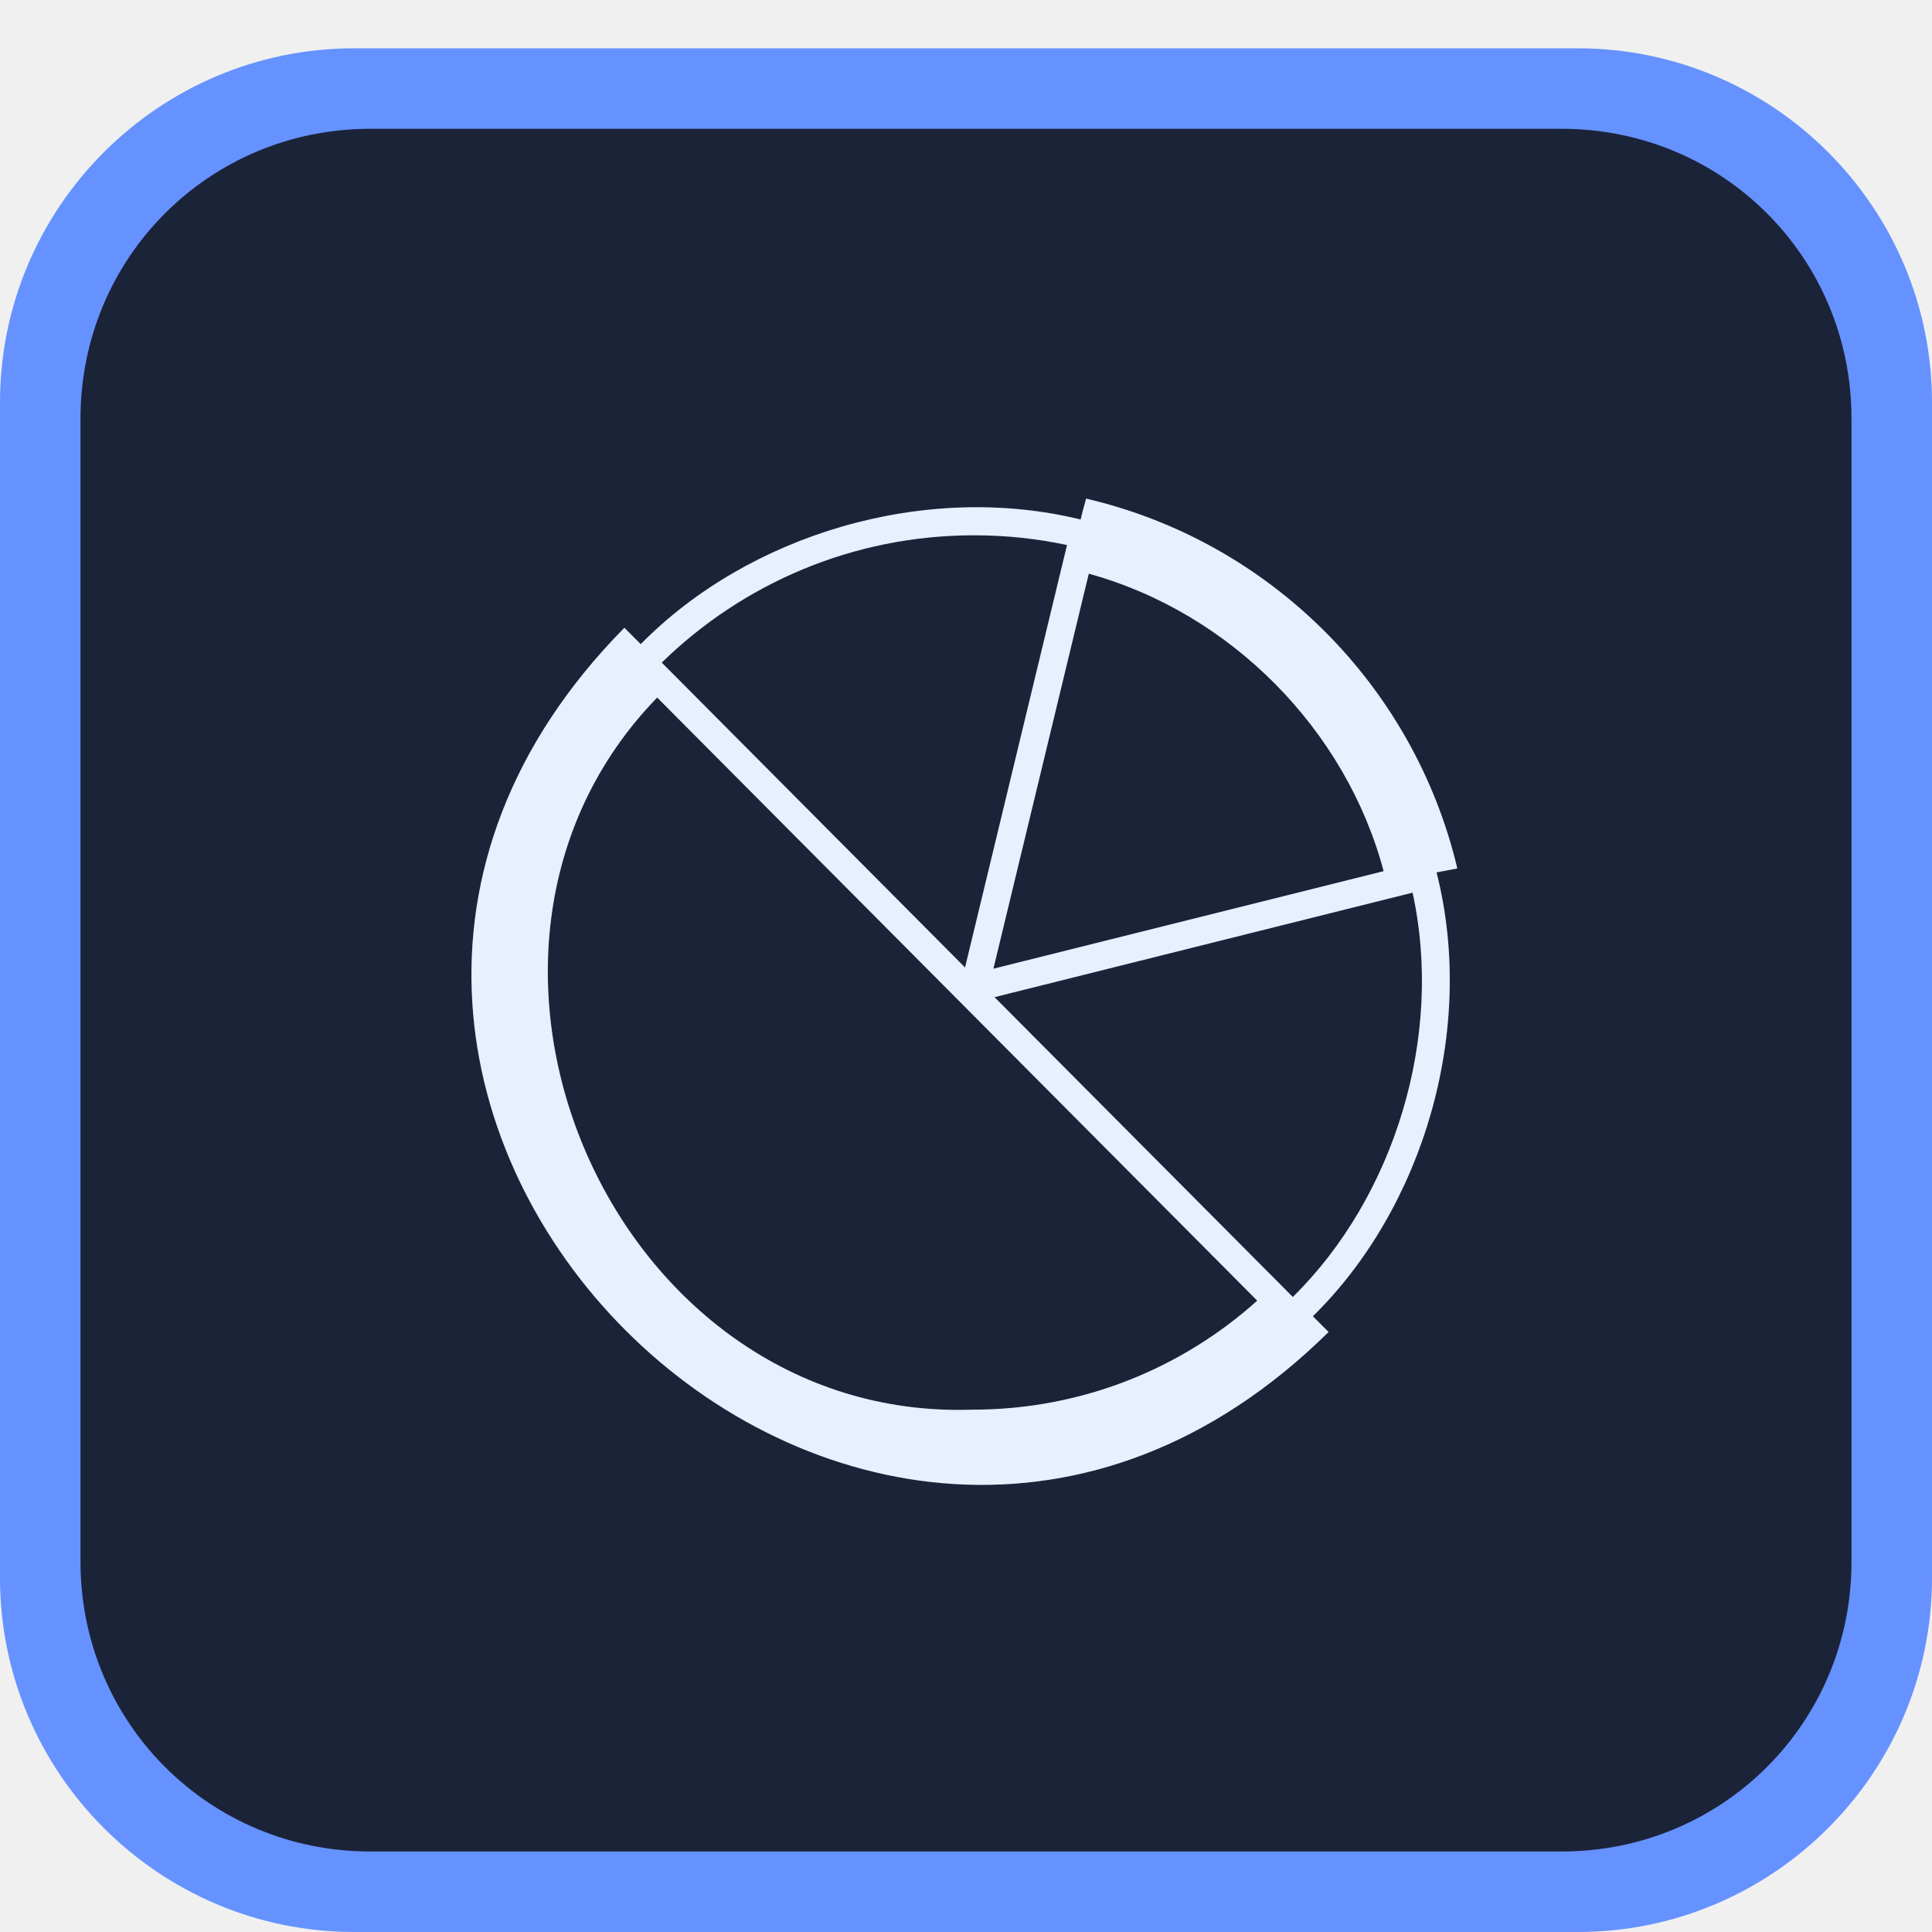
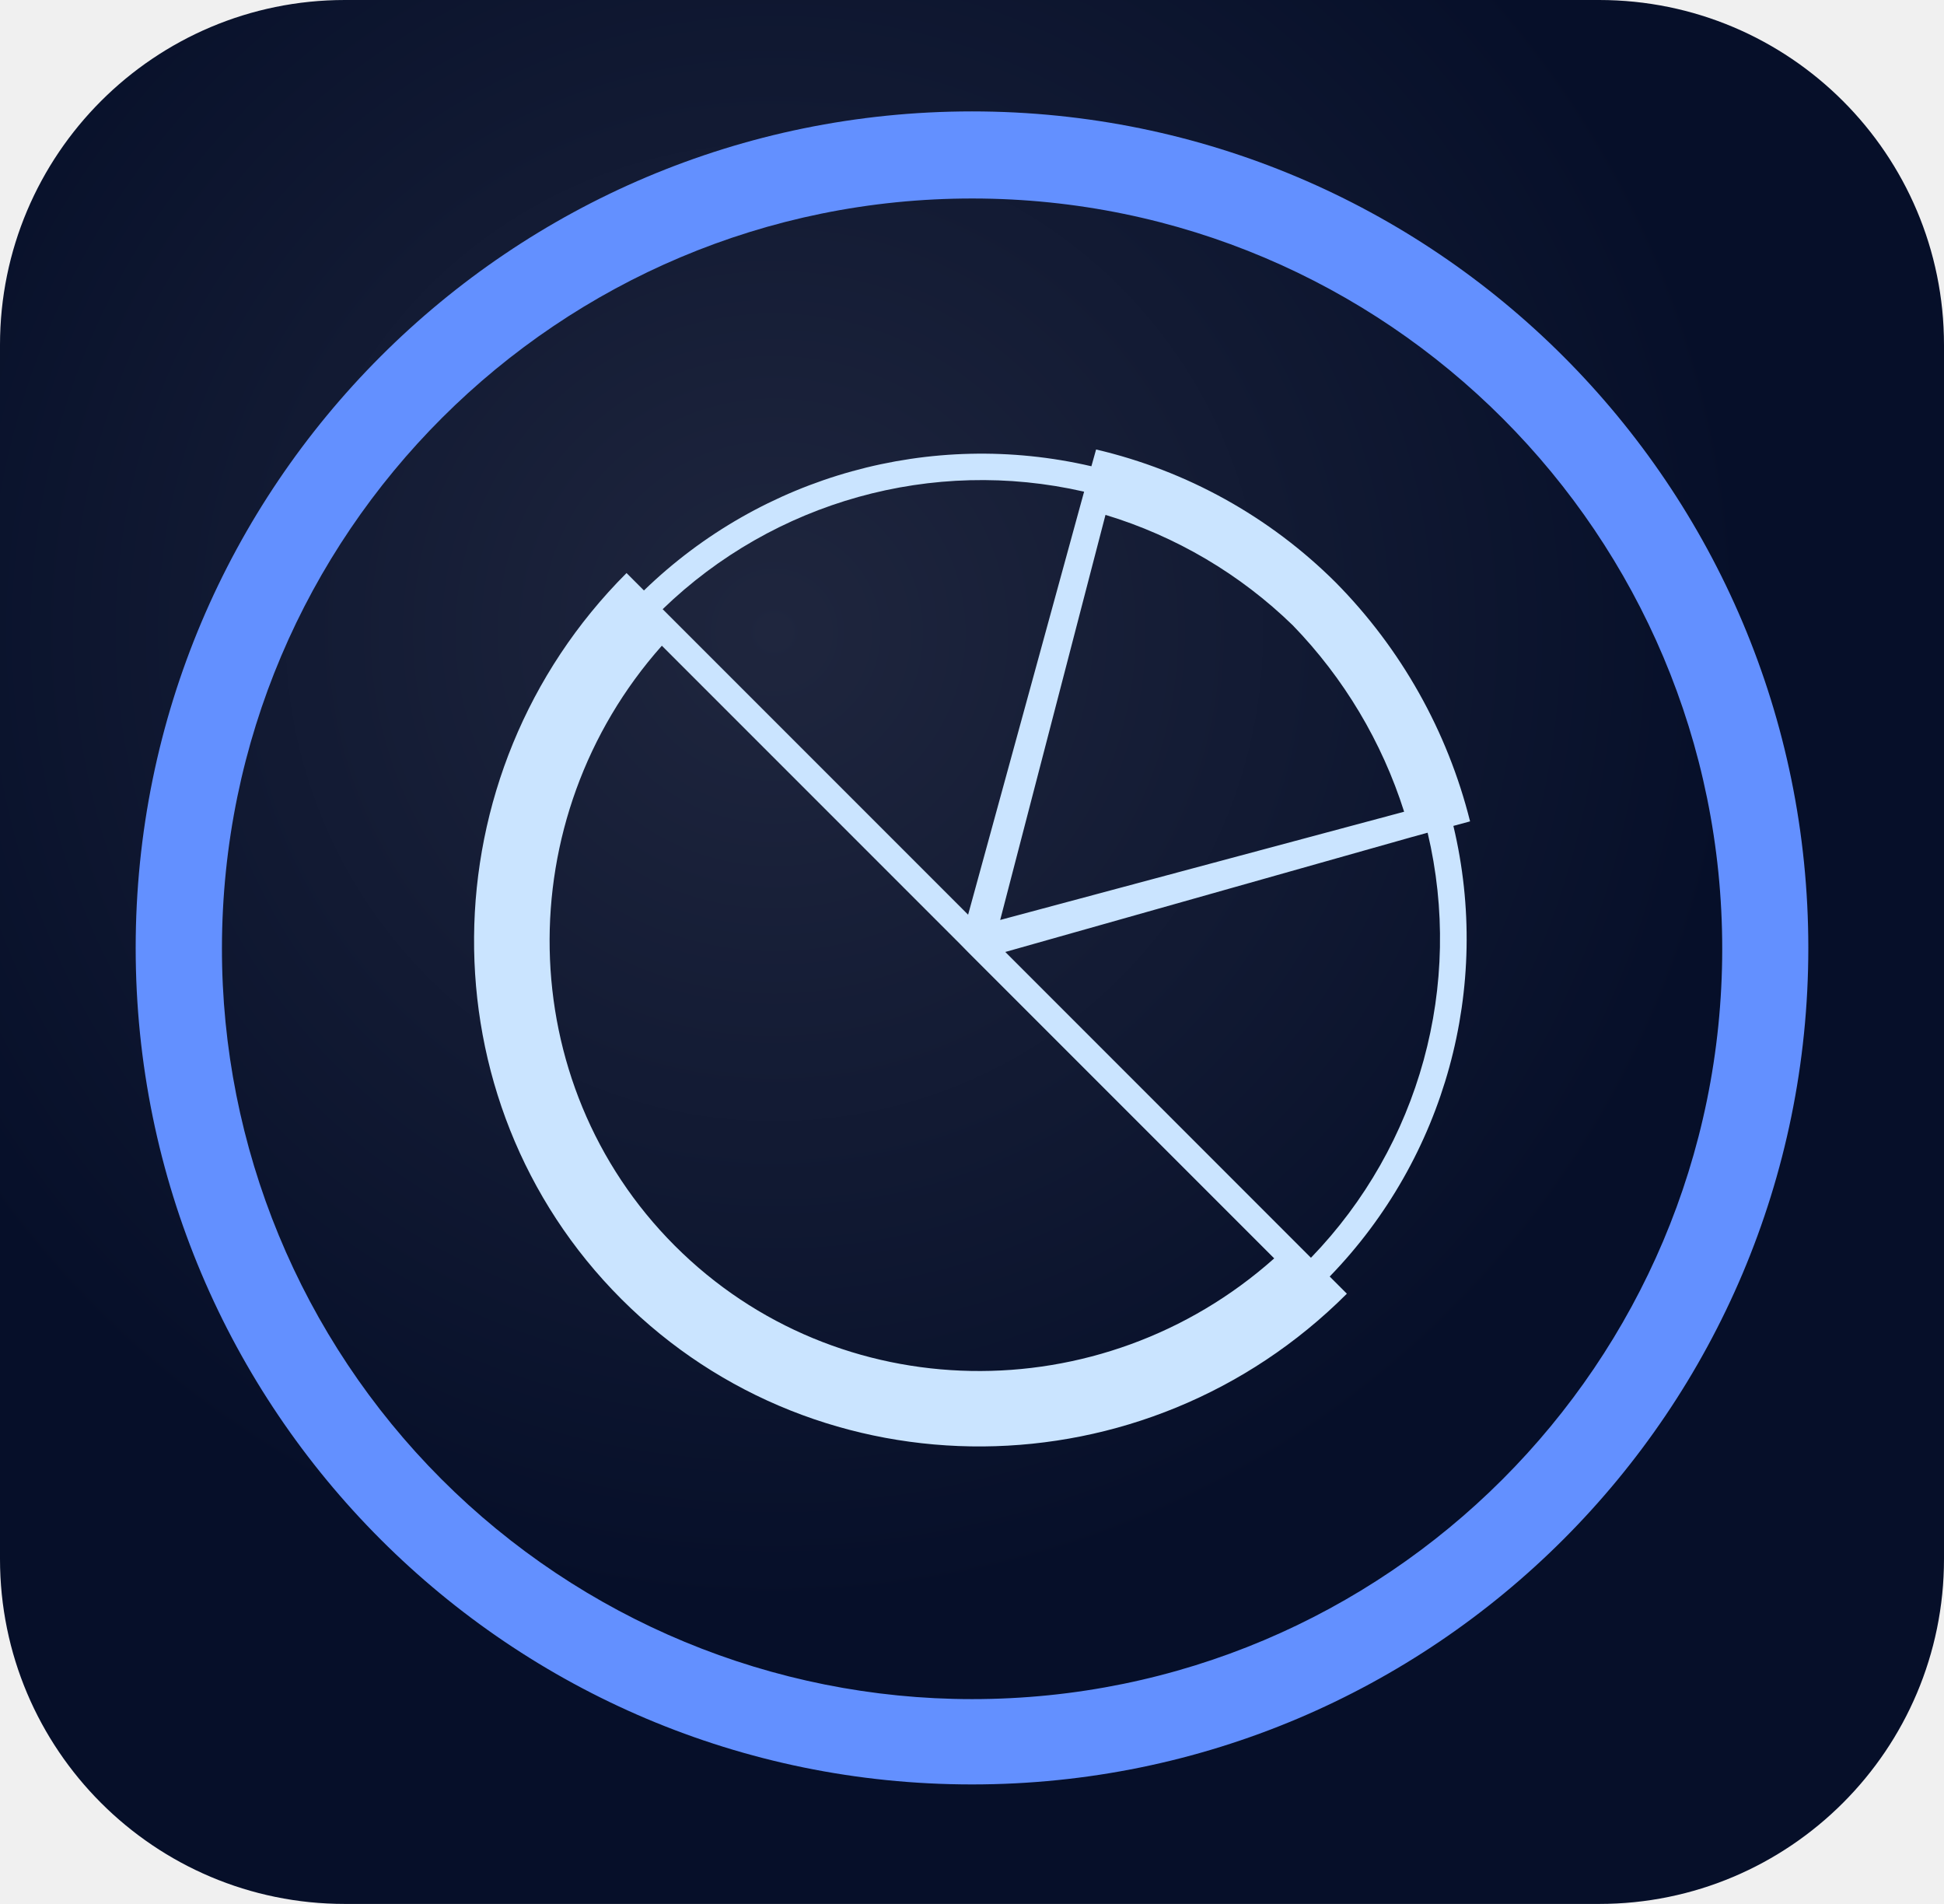
- <svg xmlns="http://www.w3.org/2000/svg" enable-background="new 0 0 512 512" version="1" viewBox="0 0 512 512">
-   <path fill="#6592FF" d="M93.867,12.8h324.267C469.867,12.8,512,54.933,512,106.667v311.467C512,469.867,469.867,512,418.134,512    H93.867C42.134,512,0,469.867,0,418.133V106.667C0,54.933,42.134,12.8,93.867,12.8" />
-   <path fill="#1B2339" d="M98.133,34.133h315.733c42.667,0,76.8,34.133,76.8,76.8v302.933c0,42.667-34.133,76.8-76.8,76.8H98.133    c-42.667,0-76.8-34.133-76.8-76.8V110.933C21.333,68.267,55.466,34.133,98.133,34.133" />
-   <g>
-     <path fill="#FFF" d="M286.37,137.723l0.013-0.049c-41.394-10.099-88.026,3.995-116.575,33.031l-4.34-4.339     c-123.123,124.799,61.95,309.691,186.621,186.621l-4.168-4.167c29.317-28.756,43.356-76.063,32.773-117.632l5.507-1.045     c-11.494-48.521-49.774-86.691-98.369-98l-0.947,3.467 M292.197,136.887v0.012c-1.215-0.291-5.815,0.774-5.815,0.774     c0.602,0.135,1.205,0.283,1.807,0.443 M291.68,139.026 M288.534,152.032c37.464,10.305,68.174,41.288,78.147,78.835     L263.259,256.72L288.534,152.032z M258.133,141.854c8.445,0,16.694,0.885,24.648,2.582l-1.414,5.827L255.748,256.4     l-76.451-76.856l-3.933-3.946C196.754,154.712,225.962,141.854,258.133,141.854z M257.777,373.578     c-95.725,3.289-149.249-121.163-83.617-188.723l159.023,159.834C313.193,362.649,286.763,373.578,257.777,373.578z      M342.722,343.607l-0.111,0.111l-4.106-4.13l-74.951-75.332l104.848-26.209l5.95-1.487     C382.714,274.907,369.38,317.3,342.722,343.607z" />
-     <path fill="#6592FF" d="M286.37,137.723l0.013-0.049c-41.394-10.099-88.026,3.995-116.575,33.031l-4.34-4.339     c-123.123,124.799,61.95,309.691,186.621,186.621l-4.168-4.167c29.317-28.756,43.356-76.063,32.773-117.632l5.507-1.045     c-11.494-48.521-49.774-86.691-98.369-98l-0.947,3.467 M292.197,136.887v0.012c-1.215-0.291-5.815,0.774-5.815,0.774     c0.602,0.135,1.205,0.283,1.807,0.443 M291.68,139.026 M288.534,152.032c37.464,10.305,68.174,41.288,78.147,78.835     L263.259,256.72L288.534,152.032z M258.133,141.854c8.445,0,16.694,0.885,24.648,2.582l-1.414,5.827L255.748,256.4     l-76.451-76.856l-3.933-3.946C196.754,154.712,225.962,141.854,258.133,141.854z M257.777,373.578     c-95.725,3.289-149.249-121.163-83.617-188.723l159.023,159.834C313.193,362.649,286.763,373.578,257.777,373.578z      M342.722,343.607l-0.111,0.111l-4.106-4.13l-74.951-75.332l104.848-26.209l5.95-1.487     C382.714,274.907,369.38,317.3,342.722,343.607z" opacity=".15" />
-   </g>
+ <svg xmlns="http://www.w3.org/2000/svg" viewBox="0 0 240 235">
+   <defs>
+     <style>.a{fill:url(#a);}.b{fill:#6390ff;fill-rule:evenodd;}.c{fill:#cae4ff;}</style>
+     <radialGradient id="a" cx="350.92" cy="-19.1" r="143.79" gradientTransform="matrix(1.09, 0, 0, -1.09, -286.91, 57.22)" gradientUnits="userSpaceOnUse">
+       <stop offset="0" stop-color="#1f263e" />
+       <stop offset="0.77" stop-color="#060f29" />
+     </radialGradient>
+   </defs>
+   <rect class="a" width="240" height="235" rx="42.58" />
+   <path class="b" d="M16.75,117A103.25,103.25,0,1,0,120,13.75,103.25,103.25,0,0,0,16.75,117Zm10.65,0A92.61,92.61,0,1,1,120,209.72,92.61,92.61,0,0,1,27.4,117h0Z" />
+   <path class="c" d="M164.9,71.89a61.83,61.83,0,0,0-29.58-16.41l-.58,2.07A59.89,59.89,0,0,0,79.5,72.88l-2.15-2.15c-24.81,24.81-25.17,65.08-.64,89.61s64.71,24.2,89.57-.66l-2.12-2.12a59.9,59.9,0,0,0,15.27-55.62l2.06-.56A64.13,64.13,0,0,0,164.9,71.89Zm-41.42,41.66,13-50a56.77,56.77,0,0,1,23.13,13.64,58.45,58.45,0,0,1,13.74,23Zm10.36-52.86-.55,2h0L119.52,112.9,83.94,77.32l-2.13-2.13a56.63,56.63,0,0,1,52-14.51Zm-14.32,56.84,37.79,37.79c-21.33,19-53.88,18.57-74-1.56S62.77,101,81.71,79.7l36.82,36.82h0Zm42.33,37.72L124.11,117.5l50.14-14.17,2-.55a56.65,56.65,0,0,1-14.4,52.46Z" />
</svg>
